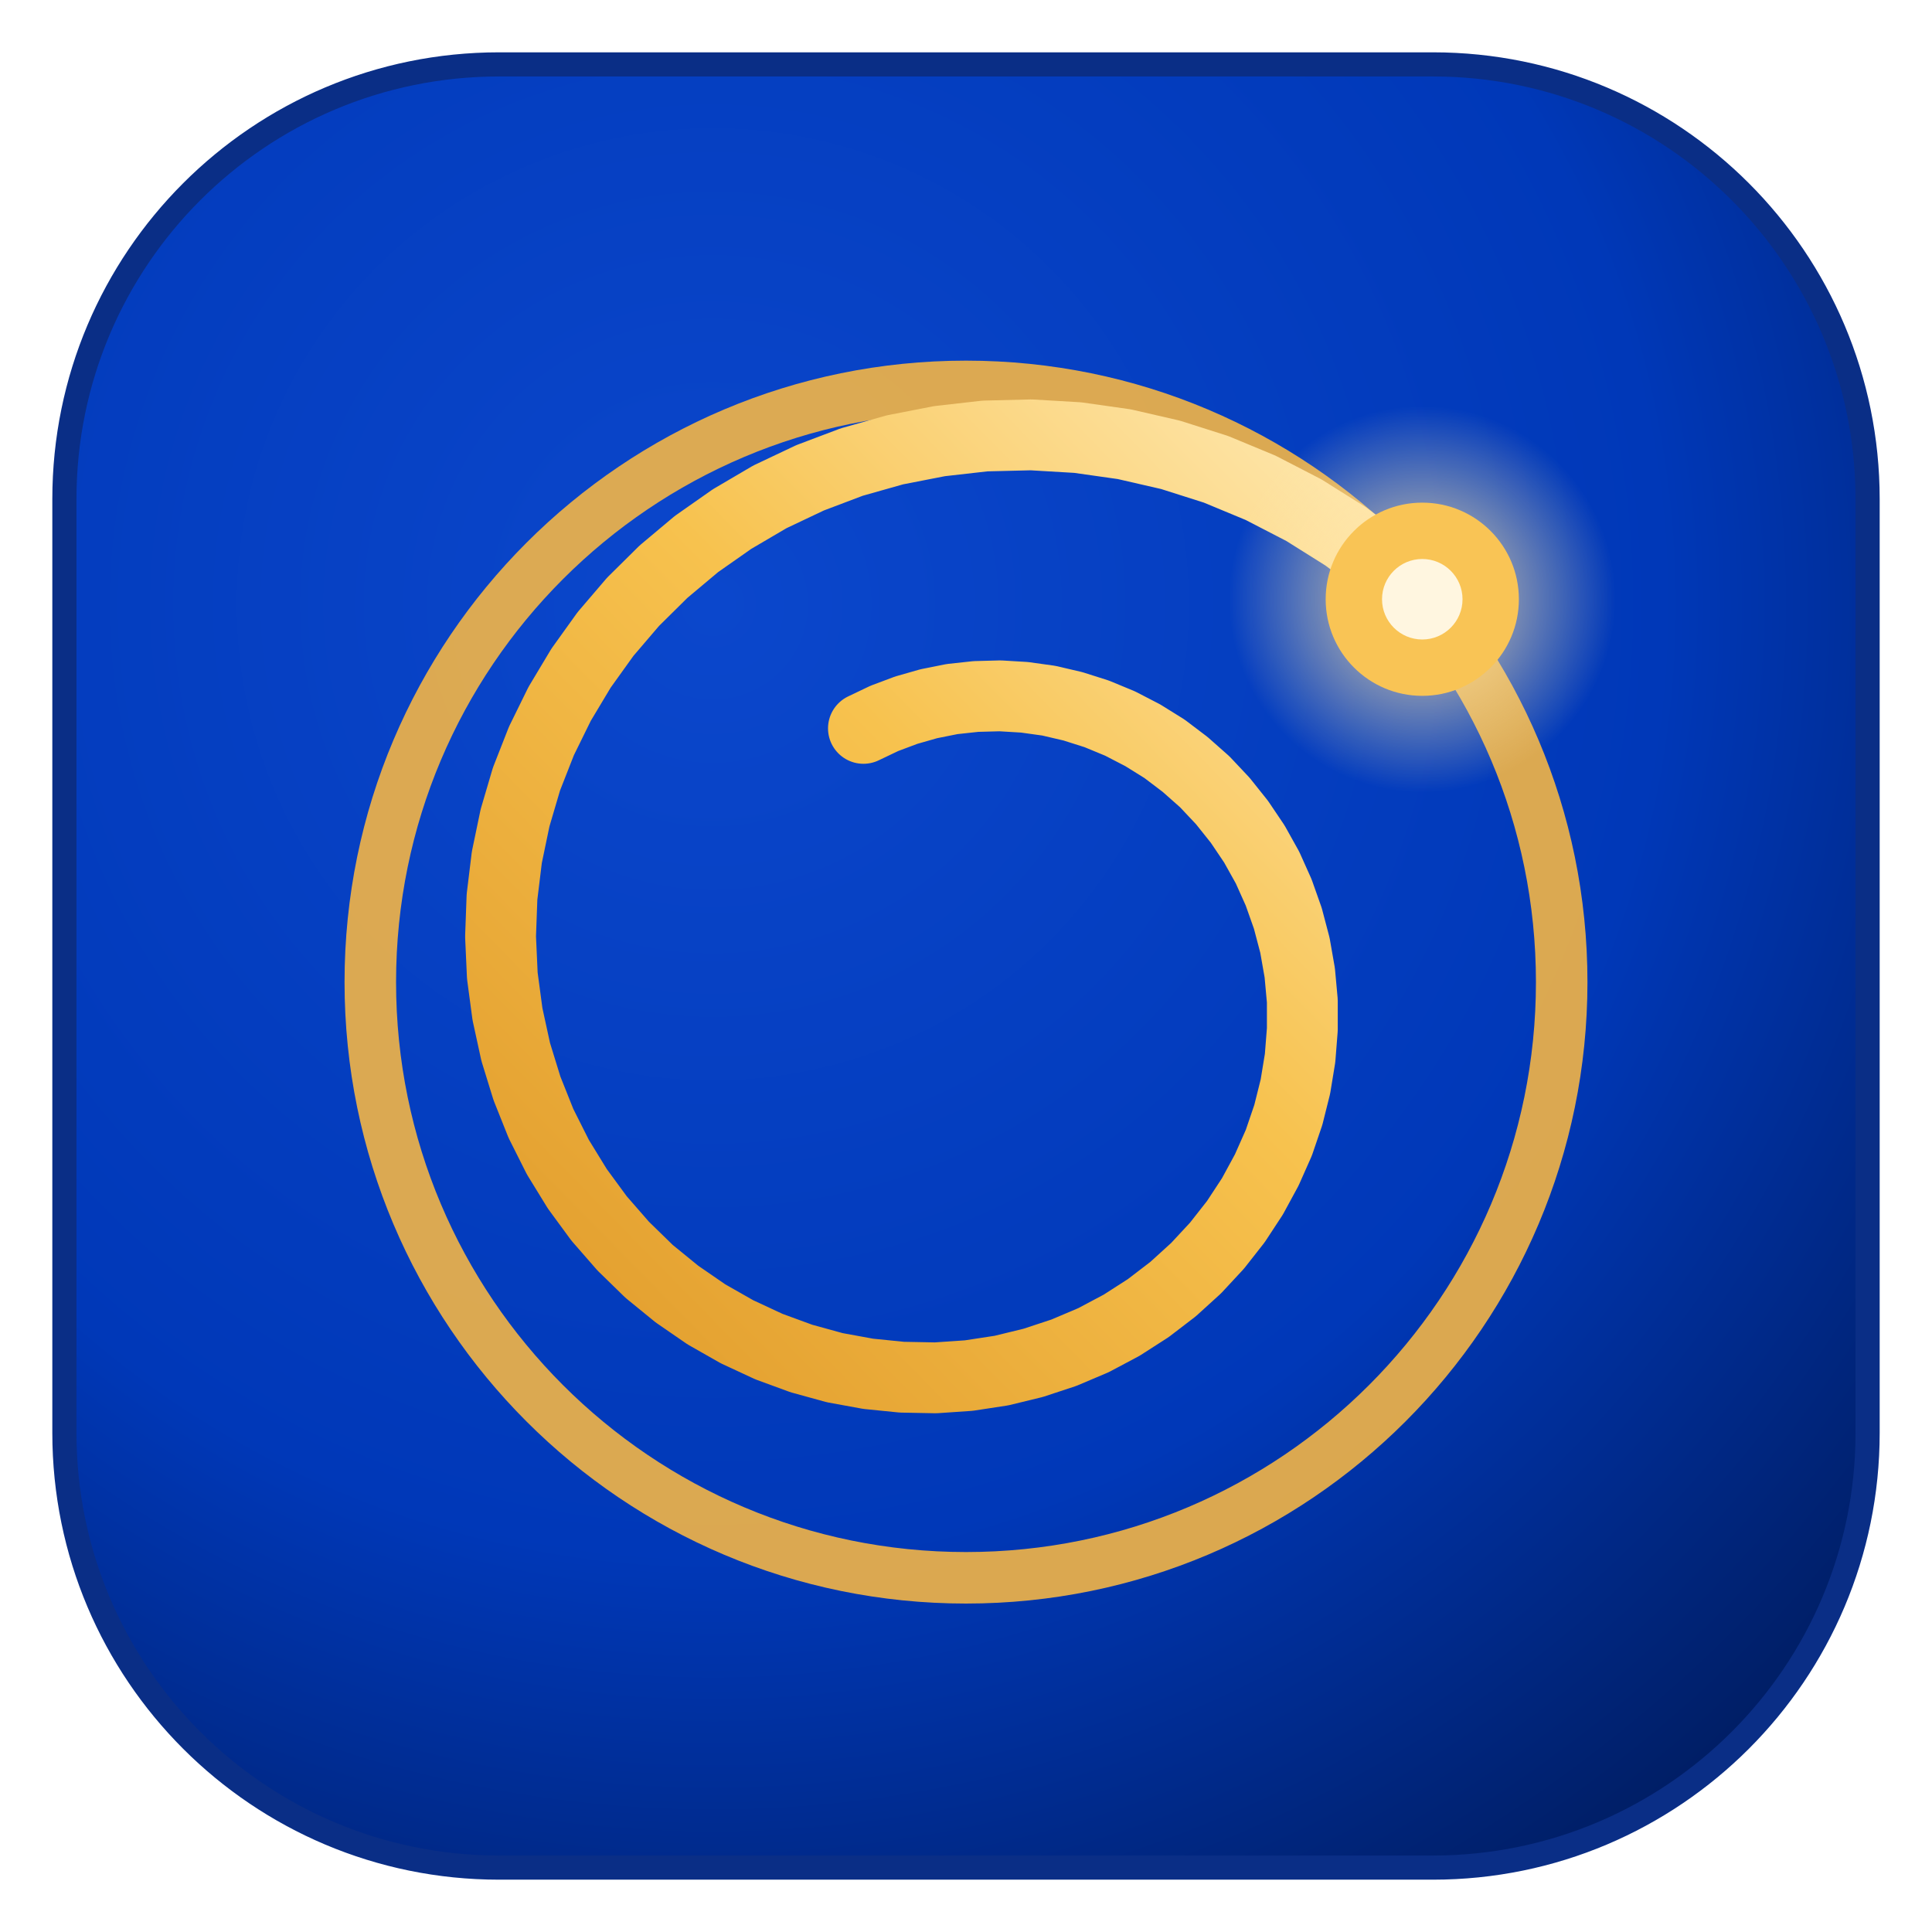
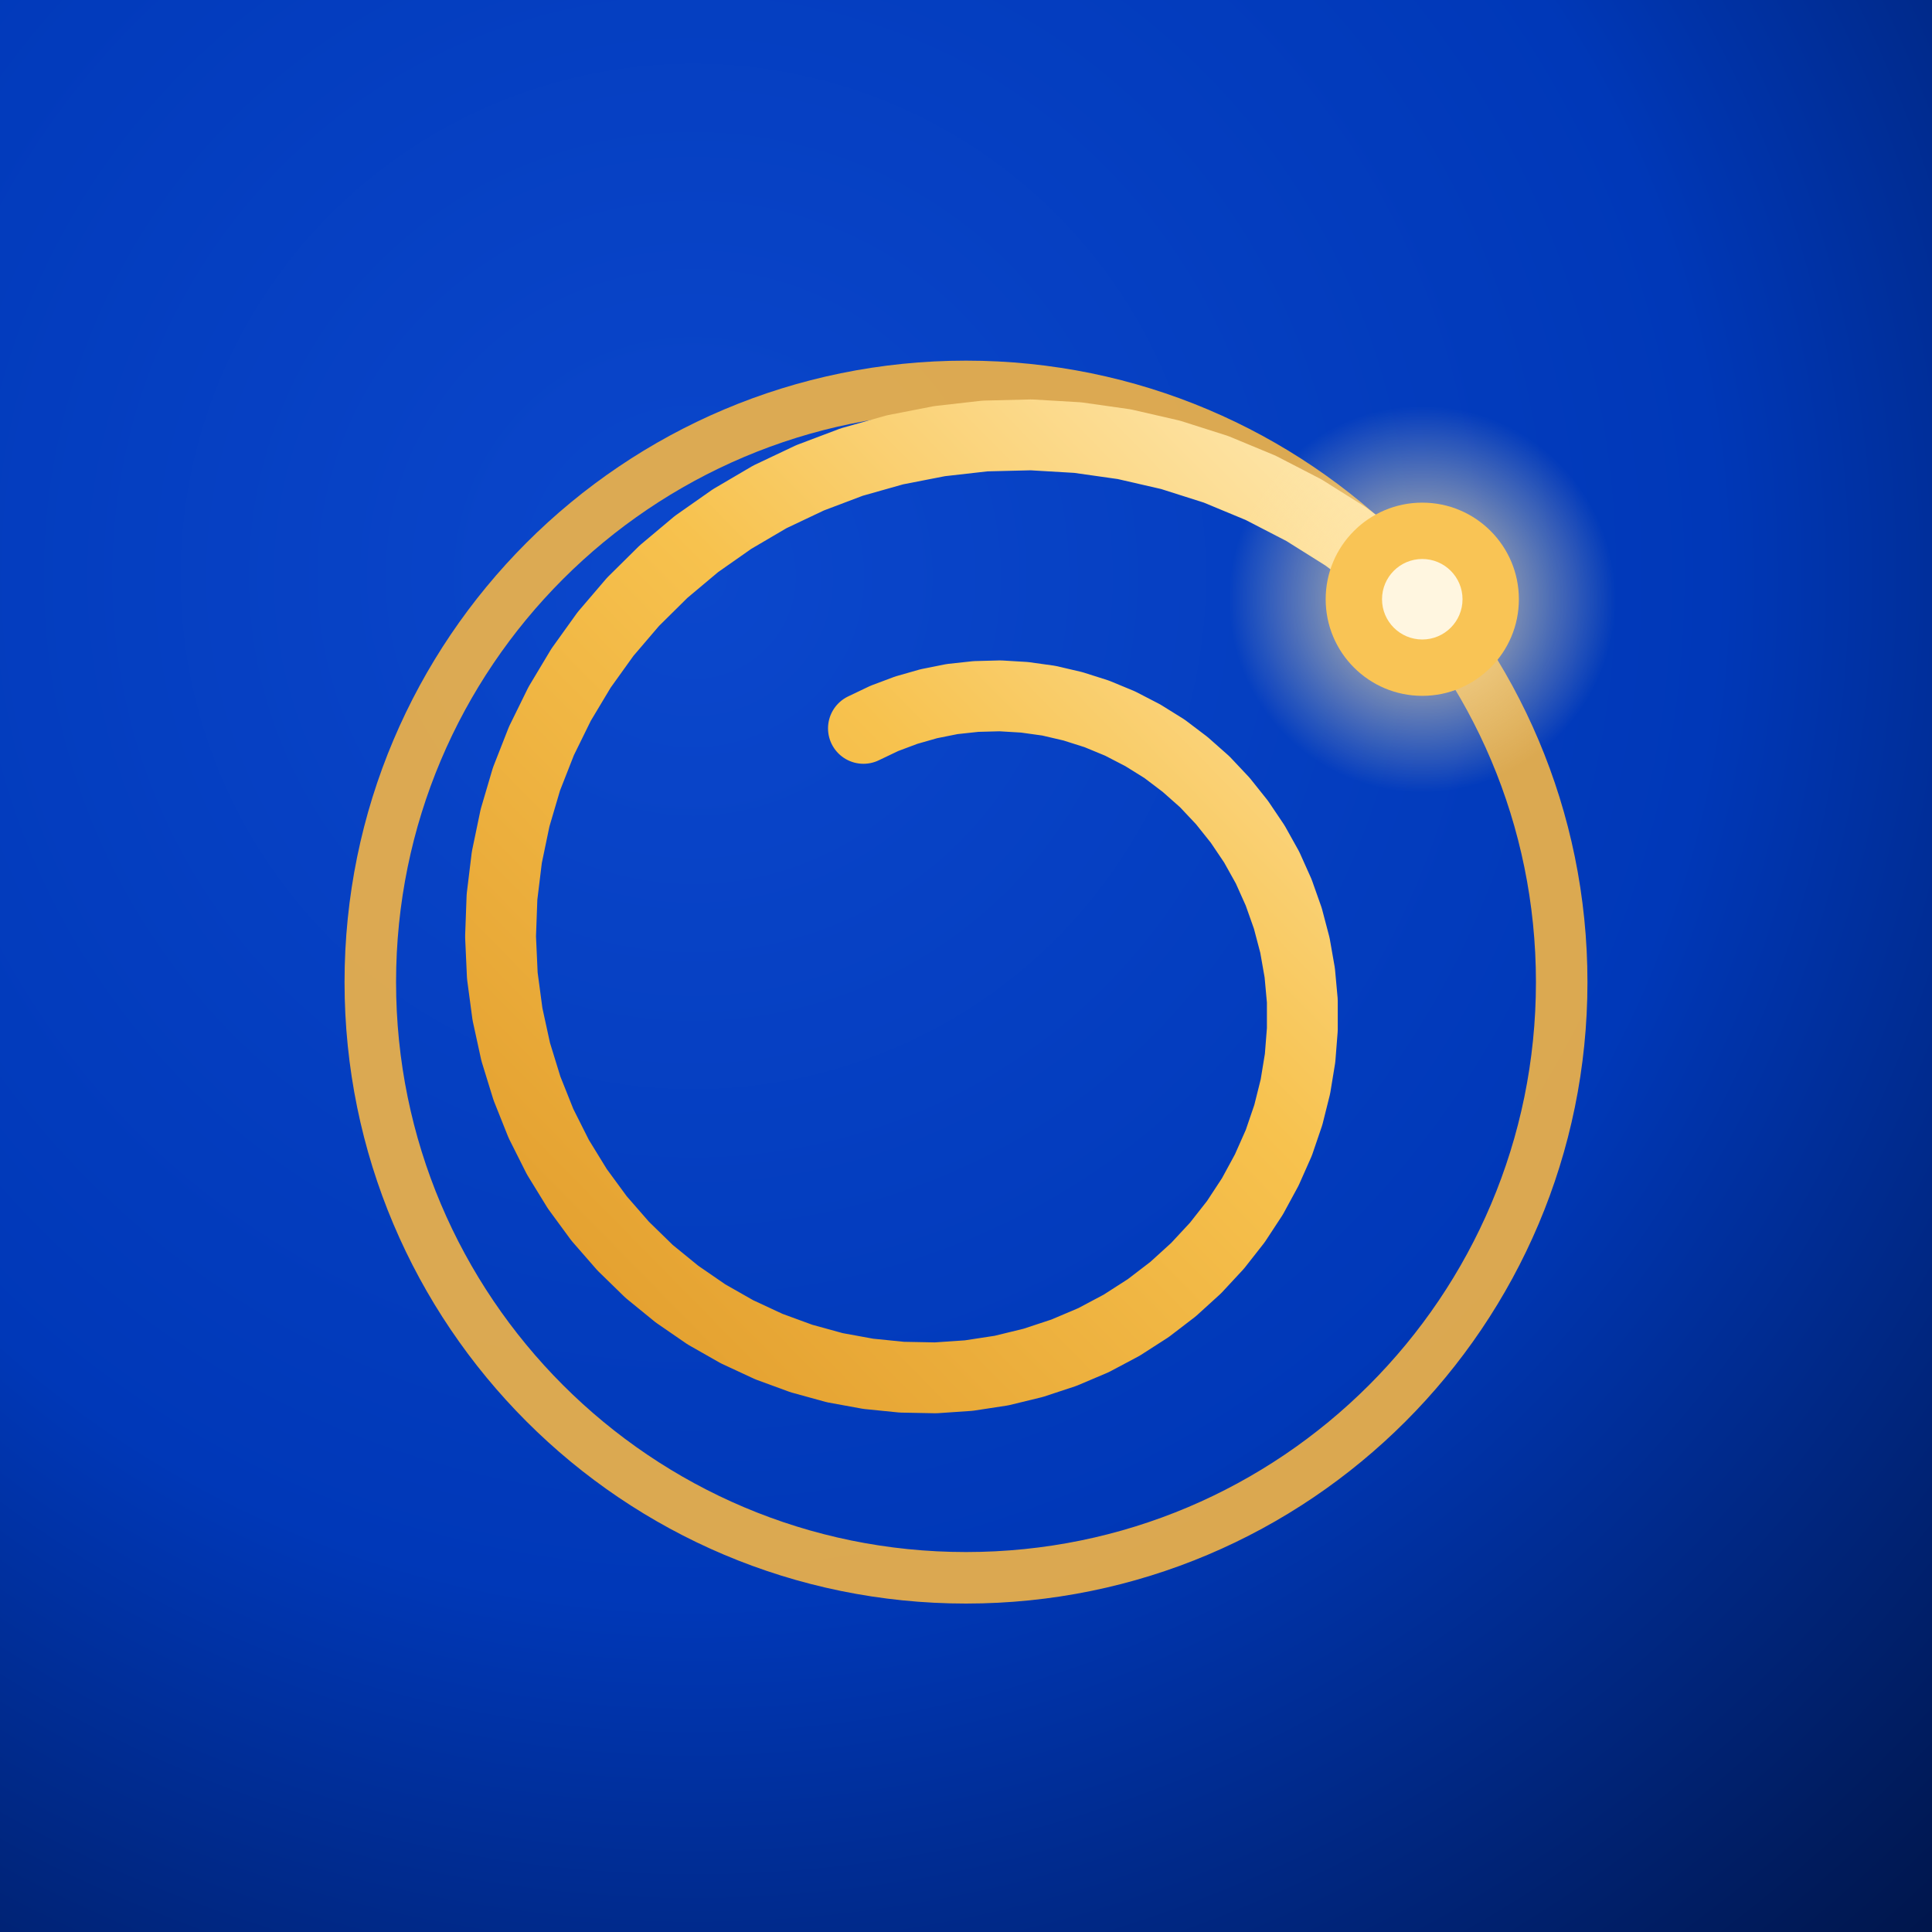
<svg xmlns="http://www.w3.org/2000/svg" viewBox="0 0 120 120">
  <defs>
    <radialGradient id="bg" cx="36%" cy="30%" r="94%">
      <stop offset="0%" stop-color="#0B47CC" />
      <stop offset="56%" stop-color="#0038B8" />
      <stop offset="100%" stop-color="#00164C" />
    </radialGradient>
    <linearGradient id="spi" x1="0" y1="1" x2="1" y2="0">
      <stop offset="0%" stop-color="#E09A2A" />
      <stop offset="55%" stop-color="#F7C24E" />
      <stop offset="100%" stop-color="#FFEBB8" />
    </linearGradient>
    <radialGradient id="halo" cx="50%" cy="50%" r="50%">
      <stop offset="0%" stop-color="#FFE6AA" stop-opacity=".9" />
      <stop offset="100%" stop-color="#FFE6AA" stop-opacity="0" />
    </radialGradient>
  </defs>
-   <rect x="4" y="4" width="112" height="112" rx="27" fill="url(#bg)" stroke="#0A2E86" stroke-width="1.5" />
+   <rect x="0" y="0" width="120" height="120" fill="url(#bg)" />
  <circle cx="60" cy="61" r="37" fill="none" stroke="#F3B546" stroke-width="3.2" opacity=".9" />
  <path d="M 53.63 45.24 L 54.93 44.62 L 56.29 44.11 L 57.69 43.71 L 59.14 43.42 L 60.62 43.26 L 62.12 43.22 L 63.63 43.31 L 65.14 43.52 L 66.64 43.87 L 68.12 44.34 L 69.57 44.94 L 70.98 45.67 L 72.33 46.51 L 73.61 47.48 L 74.83 48.56 L 75.95 49.75 L 76.98 51.04 L 77.91 52.42 L 78.73 53.89 L 79.42 55.43 L 79.99 57.04 L 80.43 58.71 L 80.73 60.42 L 80.89 62.17 L 80.89 63.94 L 80.75 65.72 L 80.46 67.49 L 80.02 69.25 L 79.43 70.98 L 78.68 72.67 L 77.79 74.31 L 76.76 75.88 L 75.59 77.37 L 74.29 78.77 L 72.86 80.07 L 71.32 81.25 L 69.67 82.31 L 67.92 83.24 L 66.08 84.02 L 64.17 84.65 L 62.20 85.13 L 60.17 85.44 L 58.11 85.58 L 56.02 85.54 L 53.93 85.33 L 51.85 84.95 L 49.78 84.38 L 47.76 83.64 L 45.78 82.72 L 43.88 81.64 L 42.05 80.38 L 40.32 78.97 L 38.71 77.40 L 37.21 75.68 L 35.86 73.84 L 34.65 71.87 L 33.60 69.78 L 32.73 67.60 L 32.03 65.33 L 31.52 62.99 L 31.20 60.60 L 31.09 58.17 L 31.18 55.71 L 31.48 53.25 L 31.99 50.80 L 32.70 48.39 L 33.63 46.02 L 34.76 43.72 L 36.09 41.50 L 37.61 39.38 L 39.32 37.38 L 41.21 35.51 L 43.26 33.79 L 45.47 32.24 L 47.82 30.86 L 50.31 29.68 L 52.90 28.70 L 55.59 27.94 L 58.36 27.40 L 61.18 27.08 L 64.05 27.01 L 66.94 27.18 L 69.83 27.59 L 72.70 28.25 L 75.53 29.15 L 78.30 30.30 L 80.99 31.69 L 83.57 33.31 L 86.03 35.15 L 88.34 37.22" fill="none" stroke="url(#spi)" stroke-width="4.4" stroke-linecap="round" stroke-linejoin="round" />
  <circle cx="88.34" cy="37.22" r="12" fill="url(#halo)" />
  <circle cx="88.34" cy="37.22" r="6" fill="#F9C455" />
  <circle cx="88.34" cy="37.22" r="2.5" fill="#FFF6E0" />
</svg>
